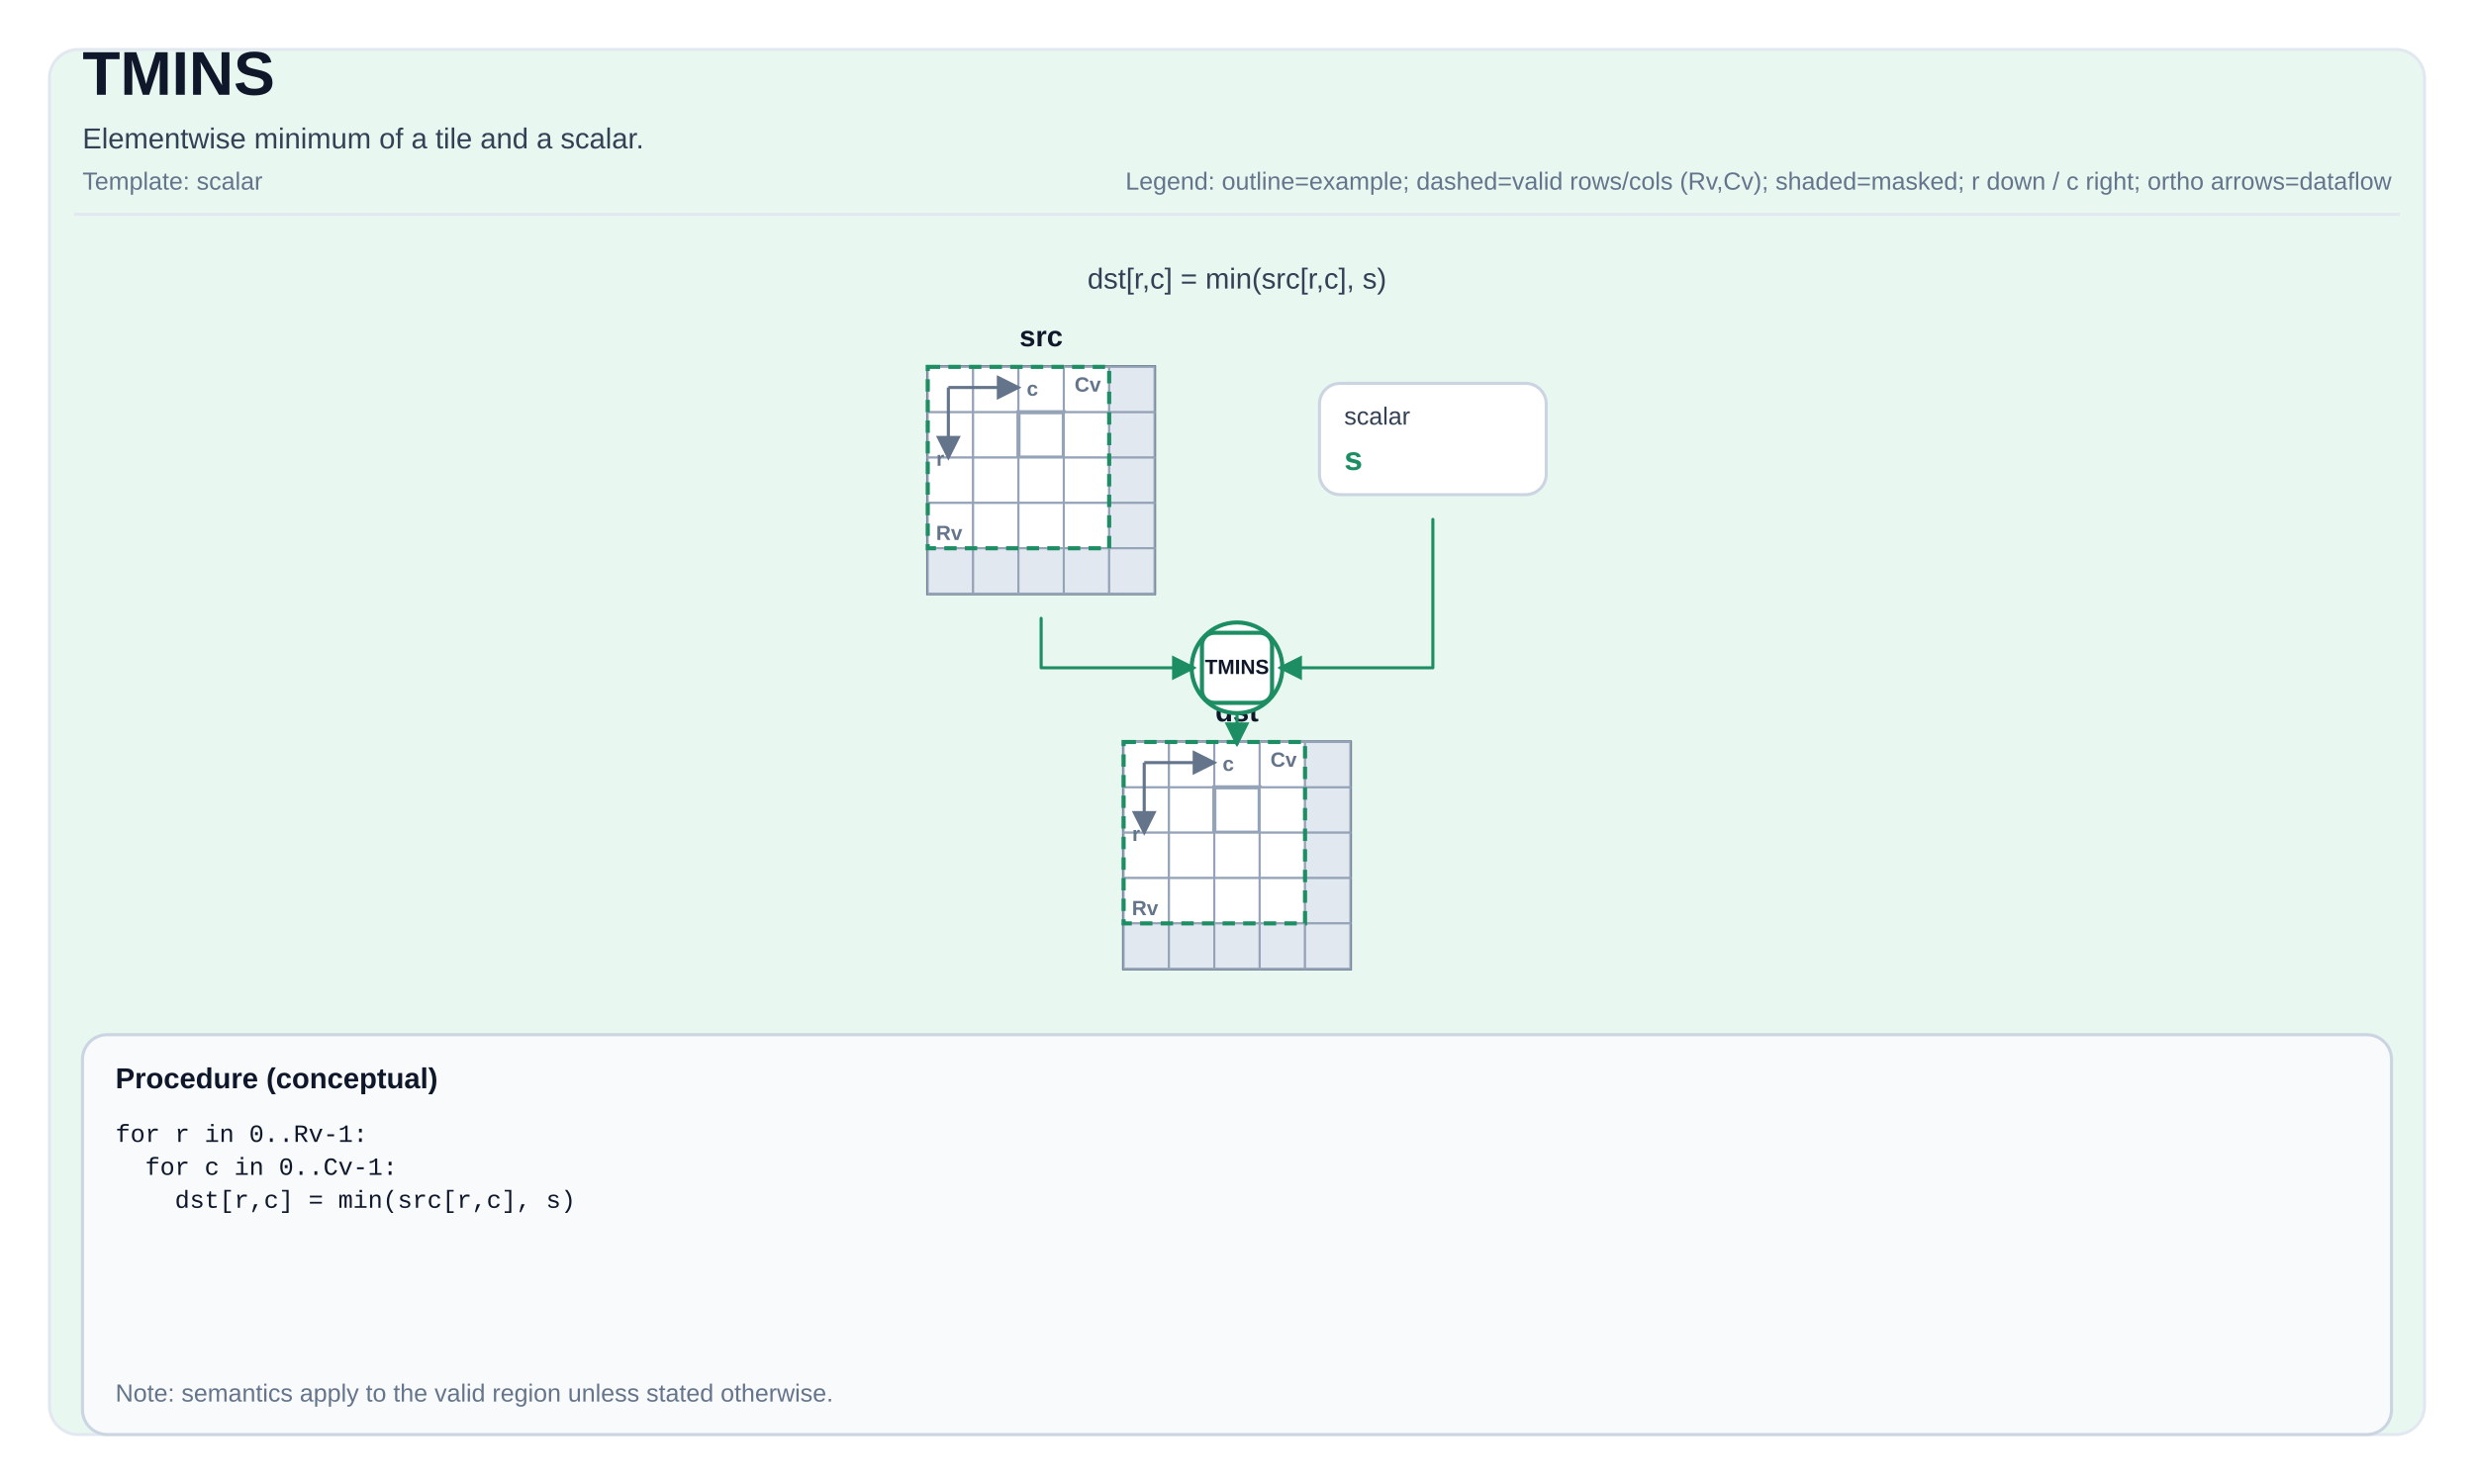
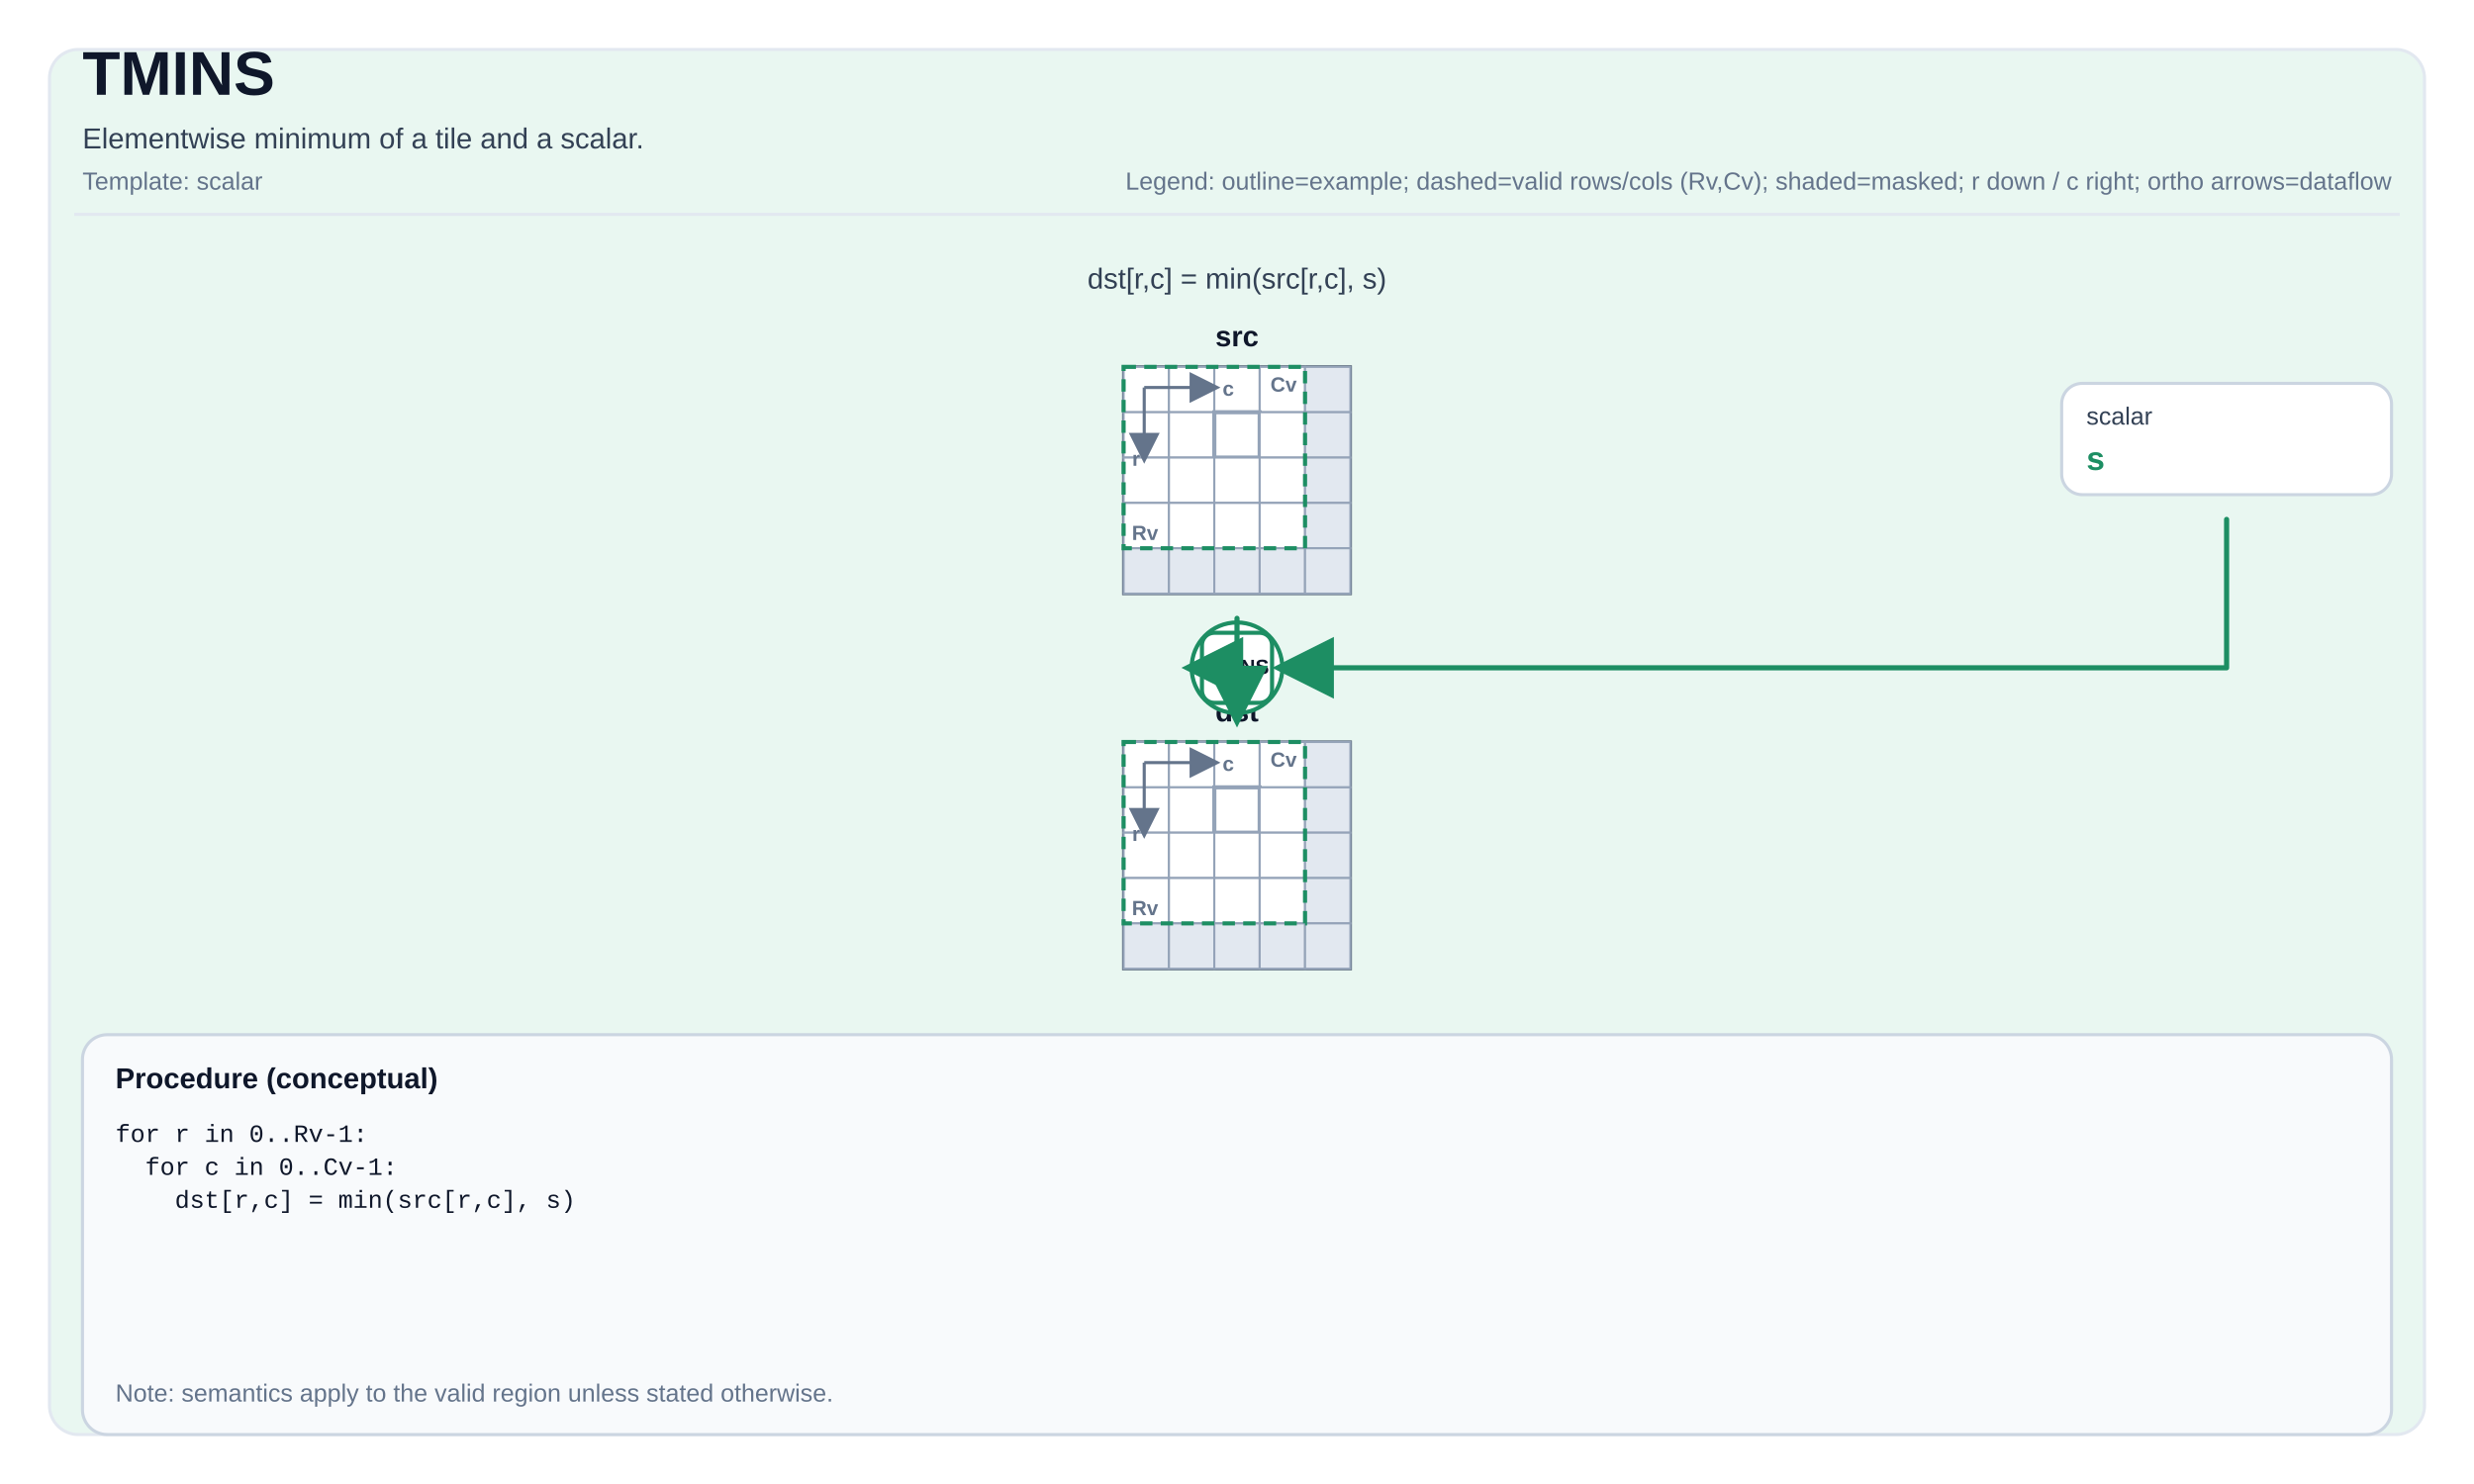
<svg xmlns="http://www.w3.org/2000/svg" width="1200" height="720" viewBox="0 0 1200 720" role="img" aria-label="TMINS tile operation diagram">
  <defs>
-     <marker id="arrow" markerWidth="8" markerHeight="8" refX="7" refY="4" orient="auto">
-       <path d="M0,0 L0,8 L8,4 z" fill="#1D8E63" />
+     <marker id="arrow" markerWidth="12" markerHeight="12" refX="10" refY="6" orient="auto">
+       <path d="M0,0 L0,12 L12,6 z" fill="#1D8E63" />
    </marker>
-     <marker id="axisArrow" markerWidth="8" markerHeight="8" refX="7" refY="4" orient="auto">
-       <path d="M0,0 L0,8 L8,4 z" fill="#64748b" />
+     <marker id="axisArrow" markerWidth="10" markerHeight="10" refX="8" refY="5" orient="auto">
+       <path d="M0,0 L0,10 L10,5 z" fill="#64748b" />
    </marker>
  </defs>
  <style>
svg { font-family: Arial, Helvetica, sans-serif; }
.title { font-size: 30px; font-weight: 700; fill: #0f172a; }
.subtitle { font-size: 14px; fill: #334155; }
.meta { font-size: 12px; fill: #64748b; }
.frame { fill: white; }
.panel { fill: #E9F7F1; stroke: #e2e8f0; stroke-width: 1.5; rx: 14; }
.tileLabel { font-size: 14px; font-weight: 700; fill: #0f172a; }
.tileBorder { fill: none; stroke: #475569; stroke-width: 1.5; }
.cell { fill: #ffffff; stroke: #94a3b8; stroke-width: 1; }
.cellMasked { fill: #e2e8f0; }
.cellHL { stroke-width: 2; }
.cellText { font-family: ui-monospace, SFMono-Regular, Menlo, Monaco, Consolas, 'Liberation Mono', 'Courier New', monospace; font-size: 10px; fill: #0f172a; }
- .arrow { stroke-width: 1.5; fill: none; stroke-linejoin: round; stroke-linecap: round; }
+ .arrow { stroke-width: 2.5; fill: none; stroke-linejoin: round; stroke-linecap: round; }
.axisLine { stroke: #64748b; stroke-width: 1.5; fill: none; }
.axisText { font-size: 10px; fill: #64748b; font-weight: 700; }
.opCircle { fill: #ffffff; stroke-width: 2; }
.opRect { fill: #ffffff; stroke-width: 2; }
.opText { font-size: 10px; font-weight: 800; fill: #0f172a; }
.procBox { fill: #f8fafc; stroke: #cbd5e1; stroke-width: 1.5; rx: 12; }
.procTitle { font-size: 14px; font-weight: 700; fill: #0f172a; }
.procText { font-family: ui-monospace, SFMono-Regular, Menlo, Monaco, Consolas, 'Liberation Mono', 'Courier New', monospace; font-size: 12px; fill: #0f172a; }
.smallLabel { font-size: 12px; fill: #334155; }
.scalarBox { fill: #ffffff; stroke: #cbd5e1; stroke-width: 1.5; }
.scalarValue { font-size: 16px; font-weight: 700; }
.validBox { fill: none; stroke-width: 2; stroke-dasharray: 6 4; }
</style>
  <rect x="0" y="0" width="1200" height="720" class="frame" />
  <rect x="24" y="24" width="1152" height="672" class="panel" />
  <text x="40" y="46" class="title">TMINS</text>
  <text x="40" y="72" class="subtitle">Elementwise minimum of a tile and a scalar.</text>
  <text x="40" y="92" class="meta">Template: scalar</text>
  <text x="1160" y="92" class="meta" text-anchor="end">Legend: outline=example; dashed=valid rows/cols (Rv,Cv); shaded=masked; r down / c right; ortho arrows=dataflow</text>
  <line x1="36" y1="104" x2="1164" y2="104" stroke="#e2e8f0" stroke-width="1.5" />
  <text x="600" y="140" class="subtitle" text-anchor="middle" fill="#1D8E63">dst[r,c] = min(src[r,c], s)</text>
-   <text x="505" y="168" class="tileLabel" text-anchor="middle">src</text>
-   <rect x="450" y="178" width="110" height="110" class="tileBorder" />
-   <rect x="450" y="178" width="22" height="22" class="cell" />
-   <rect x="472" y="178" width="22" height="22" class="cell" />
-   <rect x="494" y="178" width="22" height="22" class="cell" />
-   <rect x="516" y="178" width="22" height="22" class="cell" />
-   <rect x="538" y="178" width="22" height="22" class="cell cellMasked" />
-   <rect x="450" y="200" width="22" height="22" class="cell" />
-   <rect x="472" y="200" width="22" height="22" class="cell" />
-   <rect x="494" y="200" width="22" height="22" class="cell cellHL" stroke="#1D8E63" />
-   <rect x="516" y="200" width="22" height="22" class="cell" />
-   <rect x="538" y="200" width="22" height="22" class="cell cellMasked" />
-   <rect x="450" y="222" width="22" height="22" class="cell" />
-   <rect x="472" y="222" width="22" height="22" class="cell" />
-   <rect x="494" y="222" width="22" height="22" class="cell" />
-   <rect x="516" y="222" width="22" height="22" class="cell" />
-   <rect x="538" y="222" width="22" height="22" class="cell cellMasked" />
-   <rect x="450" y="244" width="22" height="22" class="cell" />
-   <rect x="472" y="244" width="22" height="22" class="cell" />
-   <rect x="494" y="244" width="22" height="22" class="cell" />
-   <rect x="516" y="244" width="22" height="22" class="cell" />
-   <rect x="538" y="244" width="22" height="22" class="cell cellMasked" />
-   <rect x="450" y="266" width="22" height="22" class="cell cellMasked" />
-   <rect x="472" y="266" width="22" height="22" class="cell cellMasked" />
-   <rect x="494" y="266" width="22" height="22" class="cell cellMasked" />
-   <rect x="516" y="266" width="22" height="22" class="cell cellMasked" />
-   <rect x="538" y="266" width="22" height="22" class="cell cellMasked" />
-   <rect x="450" y="178" width="88" height="88" class="validBox" stroke="#1D8E63" />
-   <text x="454" y="262" class="axisText">Rv</text>
-   <text x="534" y="190" class="axisText" text-anchor="end">Cv</text>
-   <path d="M 460 188 L 494 188" class="axisLine" marker-end="url(#axisArrow)" />
-   <path d="M 460 188 L 460 222" class="axisLine" marker-end="url(#axisArrow)" />
-   <text x="498" y="192" class="axisText">c</text>
-   <text x="458" y="226" class="axisText" text-anchor="end">r</text>
-   <rect x="640" y="186" width="110" height="54" rx="10" class="scalarBox" />
-   <text x="652" y="206" class="smallLabel">scalar</text>
-   <text x="652" y="228" class="scalarValue" fill="#1D8E63">s</text>
+   <text x="600" y="168" class="tileLabel" text-anchor="middle">src</text>
+   <rect x="545" y="178" width="110" height="110" class="tileBorder" />
+   <rect x="545" y="178" width="22" height="22" class="cell" />
+   <rect x="567" y="178" width="22" height="22" class="cell" />
+   <rect x="589" y="178" width="22" height="22" class="cell" />
+   <rect x="611" y="178" width="22" height="22" class="cell" />
+   <rect x="633" y="178" width="22" height="22" class="cell cellMasked" />
+   <rect x="545" y="200" width="22" height="22" class="cell" />
+   <rect x="567" y="200" width="22" height="22" class="cell" />
+   <rect x="589" y="200" width="22" height="22" class="cell cellHL" stroke="#1D8E63" />
+   <rect x="611" y="200" width="22" height="22" class="cell" />
+   <rect x="633" y="200" width="22" height="22" class="cell cellMasked" />
+   <rect x="545" y="222" width="22" height="22" class="cell" />
+   <rect x="567" y="222" width="22" height="22" class="cell" />
+   <rect x="589" y="222" width="22" height="22" class="cell" />
+   <rect x="611" y="222" width="22" height="22" class="cell" />
+   <rect x="633" y="222" width="22" height="22" class="cell cellMasked" />
+   <rect x="545" y="244" width="22" height="22" class="cell" />
+   <rect x="567" y="244" width="22" height="22" class="cell" />
+   <rect x="589" y="244" width="22" height="22" class="cell" />
+   <rect x="611" y="244" width="22" height="22" class="cell" />
+   <rect x="633" y="244" width="22" height="22" class="cell cellMasked" />
+   <rect x="545" y="266" width="22" height="22" class="cell cellMasked" />
+   <rect x="567" y="266" width="22" height="22" class="cell cellMasked" />
+   <rect x="589" y="266" width="22" height="22" class="cell cellMasked" />
+   <rect x="611" y="266" width="22" height="22" class="cell cellMasked" />
+   <rect x="633" y="266" width="22" height="22" class="cell cellMasked" />
+   <rect x="545" y="178" width="88" height="88" class="validBox" stroke="#1D8E63" />
+   <text x="549" y="262" class="axisText">Rv</text>
+   <text x="629" y="190" class="axisText" text-anchor="end">Cv</text>
+   <path d="M 555 188 L 589 188" class="axisLine" marker-end="url(#axisArrow)" />
+   <path d="M 555 188 L 555 222" class="axisLine" marker-end="url(#axisArrow)" />
+   <text x="593" y="192" class="axisText">c</text>
+   <text x="553" y="226" class="axisText" text-anchor="end">r</text>
+   <rect x="1000" y="186" width="160" height="54" rx="10" class="scalarBox" />
+   <text x="1012" y="206" class="smallLabel">scalar</text>
+   <text x="1012" y="228" class="scalarValue" fill="#1D8E63">s</text>
  <text x="600" y="350" class="tileLabel" text-anchor="middle">dst</text>
  <rect x="545" y="360" width="110" height="110" class="tileBorder" />
  <rect x="545" y="360" width="22" height="22" class="cell" />
  <rect x="567" y="360" width="22" height="22" class="cell" />
  <rect x="589" y="360" width="22" height="22" class="cell" />
  <rect x="611" y="360" width="22" height="22" class="cell" />
  <rect x="633" y="360" width="22" height="22" class="cell cellMasked" />
  <rect x="545" y="382" width="22" height="22" class="cell" />
  <rect x="567" y="382" width="22" height="22" class="cell" />
  <rect x="589" y="382" width="22" height="22" class="cell cellHL" stroke="#1D8E63" />
  <rect x="611" y="382" width="22" height="22" class="cell" />
  <rect x="633" y="382" width="22" height="22" class="cell cellMasked" />
  <rect x="545" y="404" width="22" height="22" class="cell" />
  <rect x="567" y="404" width="22" height="22" class="cell" />
  <rect x="589" y="404" width="22" height="22" class="cell" />
  <rect x="611" y="404" width="22" height="22" class="cell" />
  <rect x="633" y="404" width="22" height="22" class="cell cellMasked" />
  <rect x="545" y="426" width="22" height="22" class="cell" />
  <rect x="567" y="426" width="22" height="22" class="cell" />
  <rect x="589" y="426" width="22" height="22" class="cell" />
  <rect x="611" y="426" width="22" height="22" class="cell" />
  <rect x="633" y="426" width="22" height="22" class="cell cellMasked" />
  <rect x="545" y="448" width="22" height="22" class="cell cellMasked" />
  <rect x="567" y="448" width="22" height="22" class="cell cellMasked" />
  <rect x="589" y="448" width="22" height="22" class="cell cellMasked" />
  <rect x="611" y="448" width="22" height="22" class="cell cellMasked" />
  <rect x="633" y="448" width="22" height="22" class="cell cellMasked" />
  <rect x="545" y="360" width="88" height="88" class="validBox" stroke="#1D8E63" />
  <text x="549" y="444" class="axisText">Rv</text>
  <text x="629" y="372" class="axisText" text-anchor="end">Cv</text>
  <path d="M 555 370 L 589 370" class="axisLine" marker-end="url(#axisArrow)" />
  <path d="M 555 370 L 555 404" class="axisLine" marker-end="url(#axisArrow)" />
  <text x="593" y="374" class="axisText">c</text>
  <text x="553" y="408" class="axisText" text-anchor="end">r</text>
  <circle cx="600" cy="324" r="22" class="opCircle" stroke="#1D8E63" />
  <rect x="583" y="307" width="34" height="34" rx="6" class="opRect" stroke="#1D8E63" />
  <text x="600" y="327.0" class="opText" font-size="10px" text-anchor="middle">TMINS</text>
-   <path d="M 505 300 L 505 324 L 579 324" class="arrow" stroke="#1D8E63" marker-end="url(#arrow)" />
-   <path d="M 695 252 L 695 324 L 621 324" class="arrow" stroke="#1D8E63" marker-end="url(#arrow)" />
-   <path d="M 600 346 L 600 361" class="arrow" stroke="#1D8E63" marker-end="url(#arrow)" />
+   <path d="M 600 300 L 600 324 L 578 324 L 578 324" class="arrow" stroke="#1D8E63" marker-end="url(#arrow)" />
+   <path d="M 1080 252 L 1080 324 L 622 324 L 622 324" class="arrow" stroke="#1D8E63" marker-end="url(#arrow)" />
+   <path d="M 600 346 L 600 347 L 600 347 L 600 348" class="arrow" stroke="#1D8E63" marker-end="url(#arrow)" />
  <rect x="40" y="502" width="1120" height="194" class="procBox" />
  <text x="56" y="528" class="procTitle">Procedure (conceptual)</text>
  <text x="56" y="554" class="procText" xml:space="preserve">
    <tspan x="56" dy="0">for r in 0..Rv-1:</tspan>
    <tspan x="56" dy="16">  for c in 0..Cv-1:</tspan>
    <tspan x="56" dy="16">    dst[r,c] = min(src[r,c], s)</tspan>
  </text>
  <text x="56" y="680" class="meta">Note: semantics apply to the valid region unless stated otherwise.</text>
</svg>
